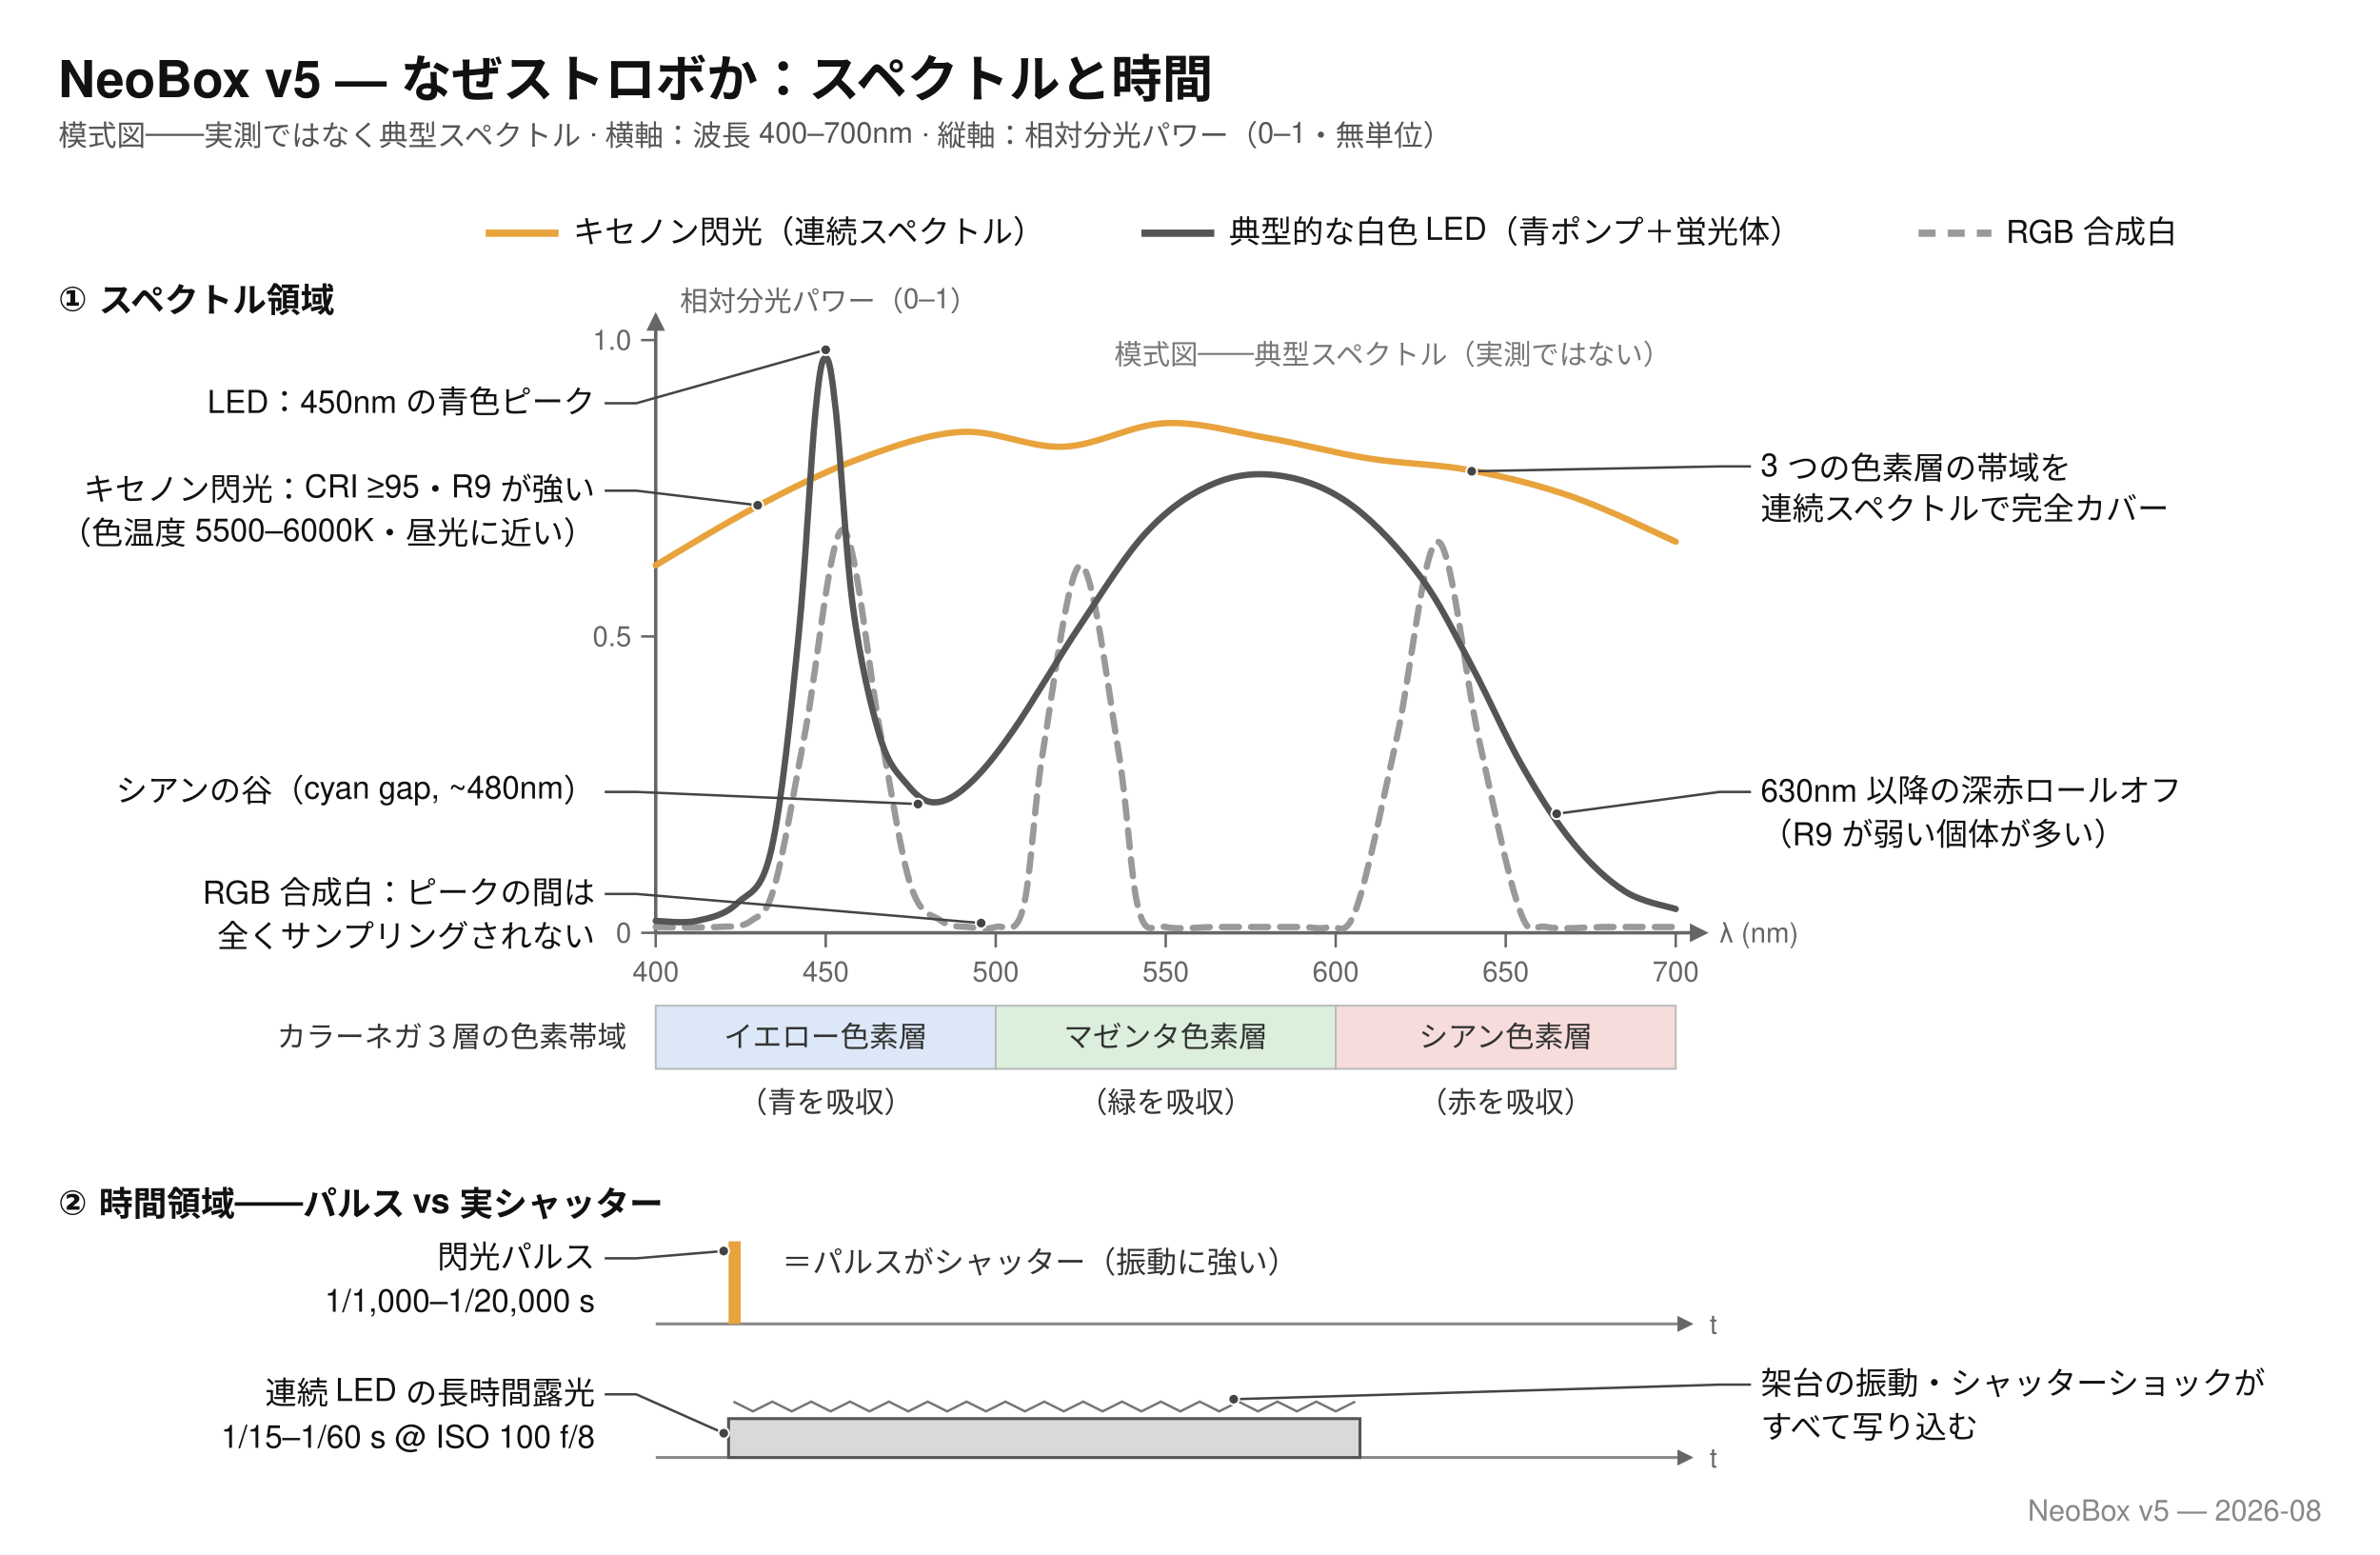
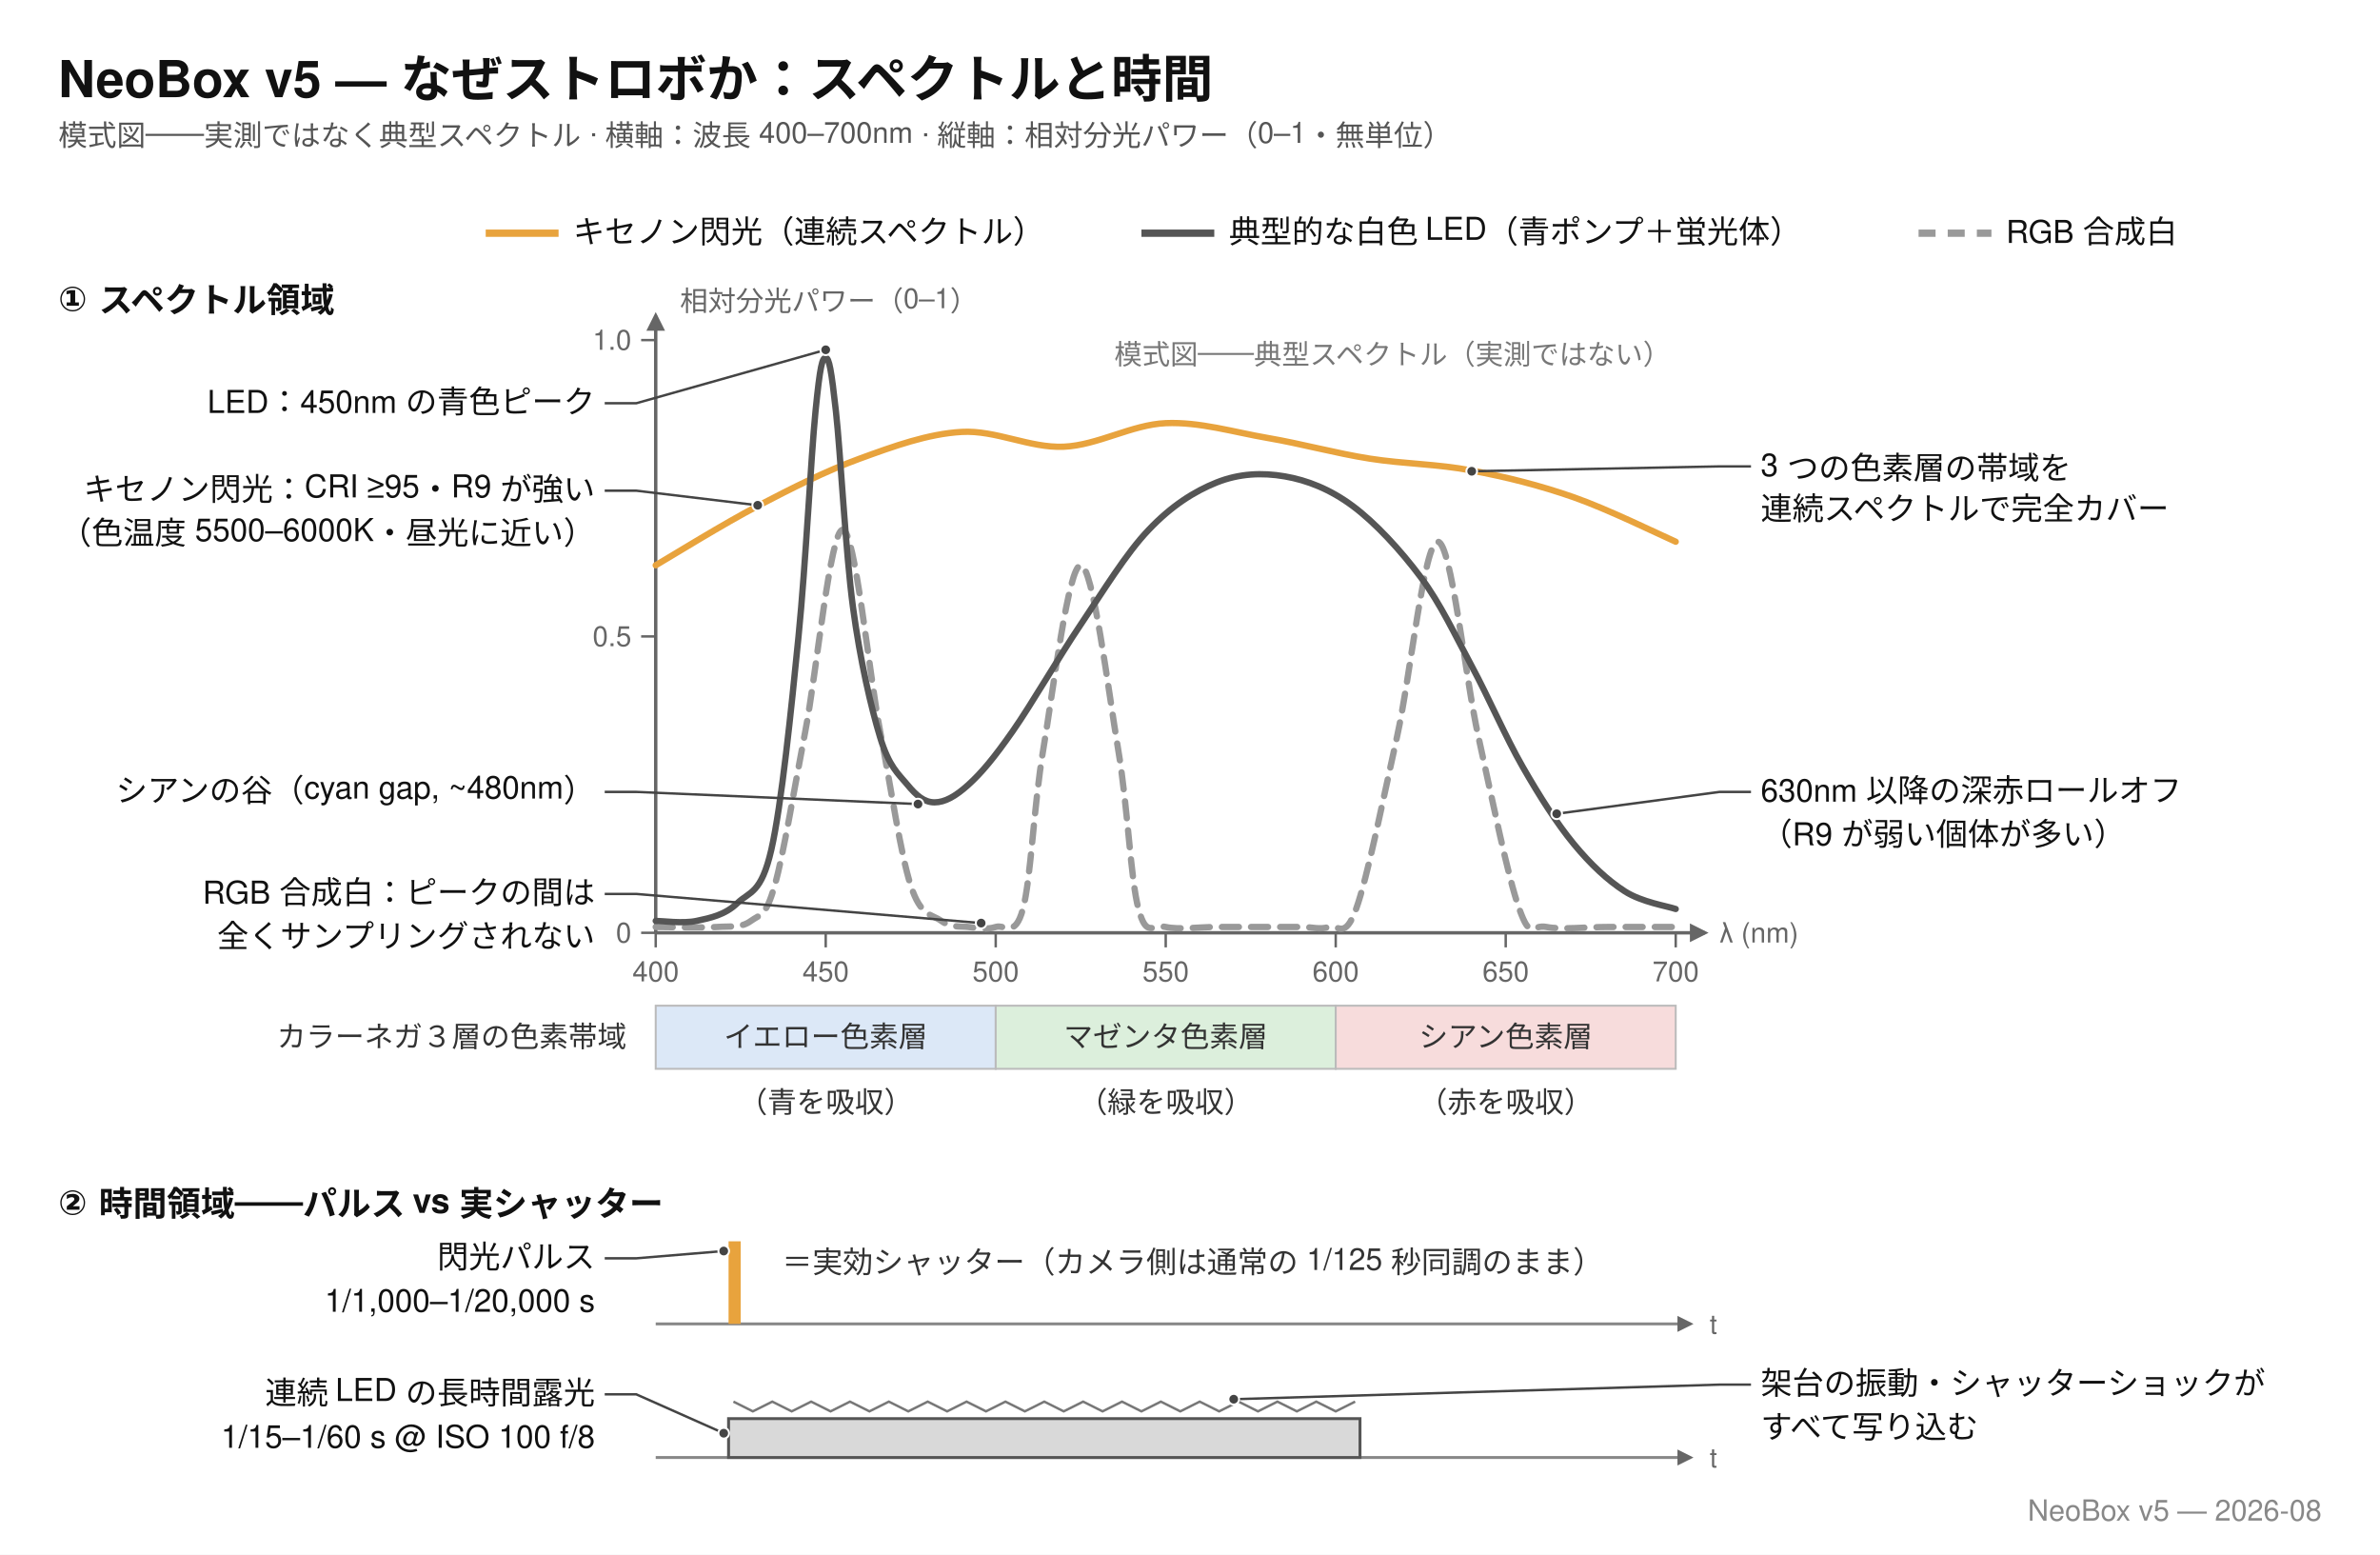
<svg xmlns="http://www.w3.org/2000/svg" width="980" height="640" viewBox="0 0 980 640" font-family="Helvetica, Arial, sans-serif">
  <rect width="980" height="640" fill="#ffffff" />
  <defs>
    <marker id="mg" viewBox="0 0 10 10" refX="8" refY="5" markerWidth="5.5" markerHeight="5.5" orient="auto">
      <path d="M0,0 L10,5 L0,10 z" fill="#666" />
    </marker>
  </defs>
  <text x="24" y="40" font-size="21" fill="#111" font-weight="bold">NeoBox v5 — なぜストロボか：スペクトルと時間</text>
  <text x="24" y="60" font-size="12" fill="#555">模式図——実測ではなく典型スペクトル · 横軸：波長 400–700nm · 縦軸：相対分光パワー（0–1・無単位）</text>
  <line x1="200" y1="96" x2="230" y2="96" stroke="#e8a33d" stroke-width="3" />
  <text x="236" y="100" font-size="13" fill="#111">キセノン閃光（連続スペクトル）</text>
  <line x1="470" y1="96" x2="500" y2="96" stroke="#555" stroke-width="3" />
  <text x="506" y="100" font-size="13" fill="#111">典型的な白色 LED（青ポンプ＋蛍光体）</text>
  <line x1="790" y1="96" x2="820" y2="96" stroke="#999" stroke-width="3" stroke-dasharray="7,5" />
  <text x="826" y="100" font-size="13" fill="#111">RGB 合成白</text>
  <text x="24" y="128" font-size="14" fill="#111" font-weight="bold">① スペクトル領域</text>
  <text x="280" y="128" font-size="11.5" fill="#666">相対分光パワー（0–1）</text>
  <line x1="270.0" y1="384.0" x2="702" y2="384.0" stroke="#666" stroke-width="1.4" marker-end="url(#mg)" />
  <line x1="270.0" y1="384.0" x2="270.0" y2="130" stroke="#666" stroke-width="1.4" marker-end="url(#mg)" />
  <text x="708" y="388" font-size="11.5" fill="#666">λ (nm)</text>
  <line x1="270.0" y1="384.0" x2="270.0" y2="390.0" stroke="#666" stroke-width="1" />
  <text x="270.0" y="404" font-size="11.5" fill="#666" text-anchor="middle">400</text>
  <line x1="340.0" y1="384.0" x2="340.0" y2="390.0" stroke="#666" stroke-width="1" />
  <text x="340.0" y="404" font-size="11.5" fill="#666" text-anchor="middle">450</text>
  <line x1="410.0" y1="384.0" x2="410.0" y2="390.0" stroke="#666" stroke-width="1" />
  <text x="410.0" y="404" font-size="11.5" fill="#666" text-anchor="middle">500</text>
  <line x1="480.0" y1="384.0" x2="480.0" y2="390.0" stroke="#666" stroke-width="1" />
  <text x="480.0" y="404" font-size="11.5" fill="#666" text-anchor="middle">550</text>
  <line x1="550.0" y1="384.0" x2="550.0" y2="390.0" stroke="#666" stroke-width="1" />
  <text x="550.0" y="404" font-size="11.5" fill="#666" text-anchor="middle">600</text>
  <line x1="620.0" y1="384.0" x2="620.0" y2="390.0" stroke="#666" stroke-width="1" />
  <text x="620.0" y="404" font-size="11.5" fill="#666" text-anchor="middle">650</text>
  <line x1="690.0" y1="384.0" x2="690.0" y2="390.0" stroke="#666" stroke-width="1" />
  <text x="690.0" y="404" font-size="11.5" fill="#666" text-anchor="middle">700</text>
  <line x1="264.0" y1="384.0" x2="270.0" y2="384.0" stroke="#666" stroke-width="1" />
  <text x="260.0" y="388.0" font-size="11.5" fill="#666" text-anchor="end">0</text>
  <line x1="264.0" y1="262.0" x2="270.0" y2="262.0" stroke="#666" stroke-width="1" />
  <text x="260.0" y="266.0" font-size="11.5" fill="#666" text-anchor="end">0.5</text>
  <line x1="264.0" y1="140.0" x2="270.0" y2="140.0" stroke="#666" stroke-width="1" />
  <text x="260.0" y="144.0" font-size="11.5" fill="#666" text-anchor="end">1.0</text>
  <rect x="270.0" y="414" width="140.0" height="26" fill="#dce8f7" stroke="#bbbbbb" stroke-width="0.8" />
  <text x="340.0" y="431" font-size="12" fill="#333" text-anchor="middle">イエロー色素層</text>
  <text x="340.0" y="458" font-size="12" fill="#333" text-anchor="middle">（青を吸収）</text>
  <rect x="410.0" y="414" width="140.0" height="26" fill="#dcefdc" stroke="#bbbbbb" stroke-width="0.8" />
  <text x="480.0" y="431" font-size="12" fill="#333" text-anchor="middle">マゼンタ色素層</text>
  <text x="480.0" y="458" font-size="12" fill="#333" text-anchor="middle">（緑を吸収）</text>
  <rect x="550.0" y="414" width="140.0" height="26" fill="#f7dcdc" stroke="#bbbbbb" stroke-width="0.8" />
  <text x="620.0" y="431" font-size="12" fill="#333" text-anchor="middle">シアン色素層</text>
  <text x="620.0" y="458" font-size="12" fill="#333" text-anchor="middle">（赤を吸収）</text>
  <text x="258" y="431" font-size="12" fill="#333" text-anchor="end">カラーネガ３層の色素帯域</text>
  <path d="M270.0,381.6 C274.2,381.6 288.7,382.0 295.2,381.6 C301.7,381.2 305.2,382.0 309.2,379.1 C313.2,376.2 315.3,377.5 319.0,364.5 C322.7,351.5 326.9,325.4 331.6,301.0 C336.3,276.6 341.9,218.1 347.0,218.1 C352.1,218.1 357.7,276.6 362.4,301.0 C367.1,325.4 370.8,351.5 375.0,364.5 C379.2,377.5 383.6,376.2 387.6,379.1 C391.6,382.0 395.1,381.2 398.8,381.6 C402.5,382.0 406.3,382.8 410.0,381.6 C413.7,380.4 417.9,386.4 421.2,374.2 C424.5,362.0 425.6,332.0 429.6,308.4 C433.6,284.8 439.9,232.7 445.0,232.7 C450.1,232.7 456.4,284.8 460.4,308.4 C464.4,332.0 465.5,362.0 468.8,374.2 C472.1,386.4 474.6,380.4 480.0,381.6 C485.4,382.8 494.0,381.6 501.0,381.6 C508.0,381.6 516.2,381.6 522.0,381.6 C527.8,381.6 531.8,381.6 536.0,381.6 C540.2,381.6 543.5,382.8 547.2,381.6 C550.9,380.4 553.7,387.2 558.4,374.2 C563.1,361.2 569.6,328.7 575.2,303.5 C580.8,278.3 586.4,223.0 592.0,223.0 C597.6,223.0 603.2,278.3 608.8,303.5 C614.4,328.7 620.9,361.2 625.6,374.2 C630.3,387.2 630.7,380.4 636.8,381.6 C642.9,382.8 653.1,381.6 662.0,381.6 C670.9,381.6 685.3,381.6 690.0,381.6" fill="none" stroke="#999" stroke-width="2.6" stroke-linecap="round" stroke-dasharray="7,5" />
  <path d="M270.0,232.7 C277.0,228.6 298.0,215.6 312.0,208.3 C326.0,201.0 340.0,193.9 354.0,188.8 C368.0,183.7 382.0,178.6 396.0,177.8 C410.0,177.0 424.0,184.5 438.0,183.9 C452.0,183.3 466.0,174.8 480.0,174.2 C494.0,173.6 508.0,177.9 522.0,180.3 C536.0,182.7 550.0,186.6 564.0,188.8 C578.0,191.0 592.0,191.0 606.0,193.7 C620.0,196.3 634.0,199.8 648.0,204.7 C662.0,209.6 683.0,219.9 690.0,223.0" fill="none" stroke="#e8a33d" stroke-width="2.6" stroke-linecap="round" />
  <path d="M270.0,379.1 C272.8,379.1 281.2,380.3 286.8,379.1 C292.4,377.9 298.5,376.7 303.6,371.8 C308.7,366.9 313.4,368.1 317.6,349.8 C321.8,331.5 325.8,292.1 328.8,262.0 C331.8,231.9 333.9,188.4 335.8,169.3 C337.7,150.2 338.6,147.3 340.0,147.3 C341.4,147.3 342.3,152.2 344.2,169.3 C346.1,186.4 348.2,227.4 351.2,249.8 C354.2,272.2 358.7,291.3 362.4,303.5 C366.1,315.7 369.9,318.5 373.6,323.0 C377.3,327.5 380.6,330.3 384.8,330.3 C389.0,330.3 393.4,327.9 398.8,323.0 C404.2,318.1 409.3,312.0 417.0,301.0 C424.7,290.0 435.7,270.9 445.0,257.1 C454.3,243.3 463.7,227.8 473.0,218.1 C482.3,208.3 491.7,202.3 501.0,198.6 C510.3,194.9 519.7,194.5 529.0,196.1 C538.3,197.7 547.7,201.4 557.0,208.3 C566.3,215.2 576.8,226.6 585.0,237.6 C593.2,248.6 599.0,261.2 606.0,274.2 C613.0,287.2 620.0,303.5 627.0,315.7 C634.0,327.9 641.0,338.9 648.0,347.4 C655.0,355.9 662.0,362.4 669.0,366.9 C676.0,371.4 686.5,373.0 690.0,374.2" fill="none" stroke="#555" stroke-width="2.6" stroke-linecap="round" />
  <text x="688" y="150" font-size="11.5" fill="#777" text-anchor="end">模式図——典型スペクトル（実測ではない）</text>
  <text x="245" y="170" font-size="13" fill="#111" text-anchor="end">LED：450nm の青色ピーク</text>
  <polyline points="249,166 262,166 340,144" fill="none" stroke="#444" stroke-width="1" />
  <circle cx="340" cy="144" r="2.2" fill="#444" stroke="#ffffff" stroke-width="0.8" />
  <text x="245" y="206" font-size="13" fill="#111" text-anchor="end">キセノン閃光：CRI ≥95・R9 が強い</text>
  <text x="245" y="224" font-size="13" fill="#111" text-anchor="end">（色温度 5500–6000K・昼光に近い）</text>
  <polyline points="249,202 262,202 312,208" fill="none" stroke="#444" stroke-width="1" />
  <circle cx="312" cy="208" r="2.2" fill="#444" stroke="#ffffff" stroke-width="0.8" />
  <text x="245" y="330" font-size="13" fill="#111" text-anchor="end">シアンの谷（cyan gap, ~480nm）</text>
  <polyline points="249,326 262,326 378,331" fill="none" stroke="#444" stroke-width="1" />
  <circle cx="378" cy="331" r="2.2" fill="#444" stroke="#ffffff" stroke-width="0.8" />
  <text x="245" y="372" font-size="13" fill="#111" text-anchor="end">RGB 合成白：ピークの間は</text>
  <text x="245" y="390" font-size="13" fill="#111" text-anchor="end">全くサンプリングされない</text>
  <polyline points="249,368 262,368 404,380" fill="none" stroke="#444" stroke-width="1" />
  <circle cx="404" cy="380" r="2.2" fill="#444" stroke="#ffffff" stroke-width="0.8" />
  <text x="725" y="196" font-size="13" fill="#111">3 つの色素層の帯域を</text>
  <text x="725" y="214" font-size="13" fill="#111">連続スペクトルで完全カバー</text>
  <polyline points="721,192 708,192 606,194" fill="none" stroke="#444" stroke-width="1" />
  <circle cx="606" cy="194" r="2.2" fill="#444" stroke="#ffffff" stroke-width="0.8" />
  <text x="725" y="330" font-size="13" fill="#111">630nm 以降の深赤ロールオフ</text>
  <text x="725" y="348" font-size="13" fill="#111">（R9 が弱い個体が多い）</text>
  <polyline points="721,326 708,326 641,335" fill="none" stroke="#444" stroke-width="1" />
  <circle cx="641" cy="335" r="2.2" fill="#444" stroke="#ffffff" stroke-width="0.8" />
  <text x="24" y="500" font-size="14" fill="#111" font-weight="bold">② 時間領域——パルス vs 実シャッター</text>
  <line x1="270" y1="545" x2="696" y2="545" stroke="#888" stroke-width="1.2" marker-end="url(#mg)" />
  <text x="704" y="549" font-size="11" fill="#666">t</text>
  <rect x="300" y="511" width="5" height="34" fill="#e8a33d" />
-   <text x="322" y="524" font-size="12.5" fill="#333">＝パルスがシャッター（振動に強い）</text>
+   <text x="322" y="524" font-size="12.5" fill="#333">＝実効シャッター（カメラ側は通常の 1/125 秒同調のまま）</text>
  <text x="245" y="522" font-size="13" fill="#111" text-anchor="end">閃光パルス</text>
  <text x="245" y="540" font-size="13" fill="#111" text-anchor="end">1/1,000–1/20,000 s</text>
  <polyline points="249,518 262,518 298,515" fill="none" stroke="#444" stroke-width="1" />
  <circle cx="298" cy="515" r="2.2" fill="#444" stroke="#ffffff" stroke-width="0.8" />
  <line x1="270" y1="600" x2="696" y2="600" stroke="#888" stroke-width="1.2" marker-end="url(#mg)" />
  <text x="704" y="604" font-size="11" fill="#666">t</text>
  <rect x="300" y="584" width="260" height="16" fill="#d9d9d9" stroke="#555" stroke-width="1.2" />
  <polyline points="302,577 310,581 318,577 326,581 334,577 342,581 350,577 358,581 366,577 374,581 382,577 390,581 398,577 406,581 414,577 422,581 430,577 438,581 446,577 454,581 462,577 470,581 478,577 486,581 494,577 502,581 510,577 518,581 526,577 534,581 542,577 550,581 558,577" fill="none" stroke="#777" stroke-width="1" />
  <text x="245" y="578" font-size="13" fill="#111" text-anchor="end">連続 LED の長時間露光</text>
  <text x="245" y="596" font-size="13" fill="#111" text-anchor="end">1/15–1/60 s @ ISO 100 f/8</text>
  <polyline points="249,574 262,574 298,590" fill="none" stroke="#444" stroke-width="1" />
  <circle cx="298" cy="590" r="2.2" fill="#444" stroke="#ffffff" stroke-width="0.8" />
  <text x="725" y="574" font-size="13" fill="#111">架台の振動・シャッターショックが</text>
  <text x="725" y="592" font-size="13" fill="#111">すべて写り込む</text>
  <polyline points="721,570 708,570 508,576" fill="none" stroke="#444" stroke-width="1" />
  <circle cx="508" cy="576" r="2.2" fill="#444" stroke="#ffffff" stroke-width="0.8" />
  <text x="956" y="626" font-size="12" fill="#888" text-anchor="end">NeoBox v5 — 2026-08</text>
</svg>
